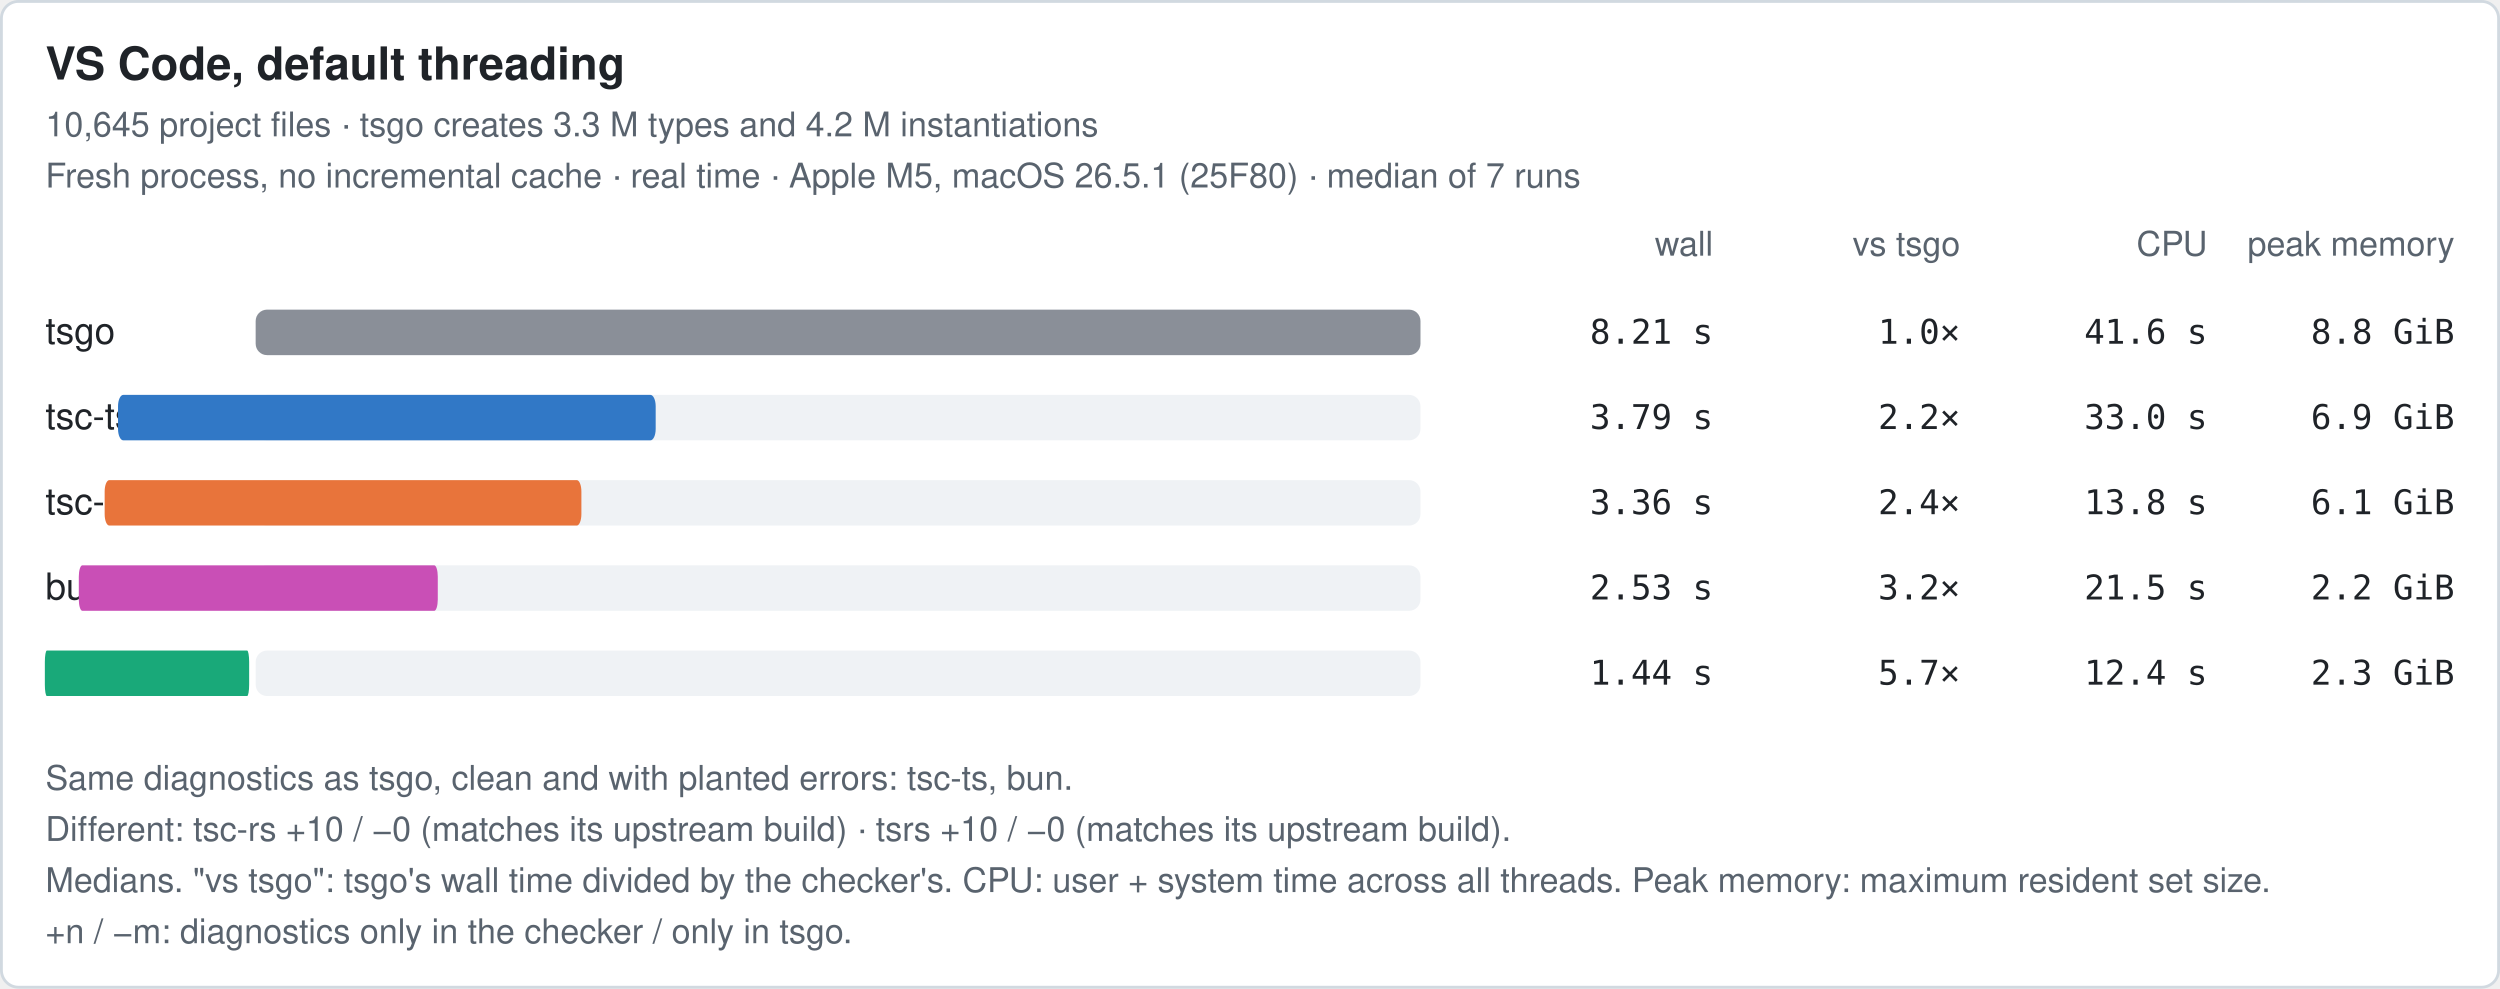
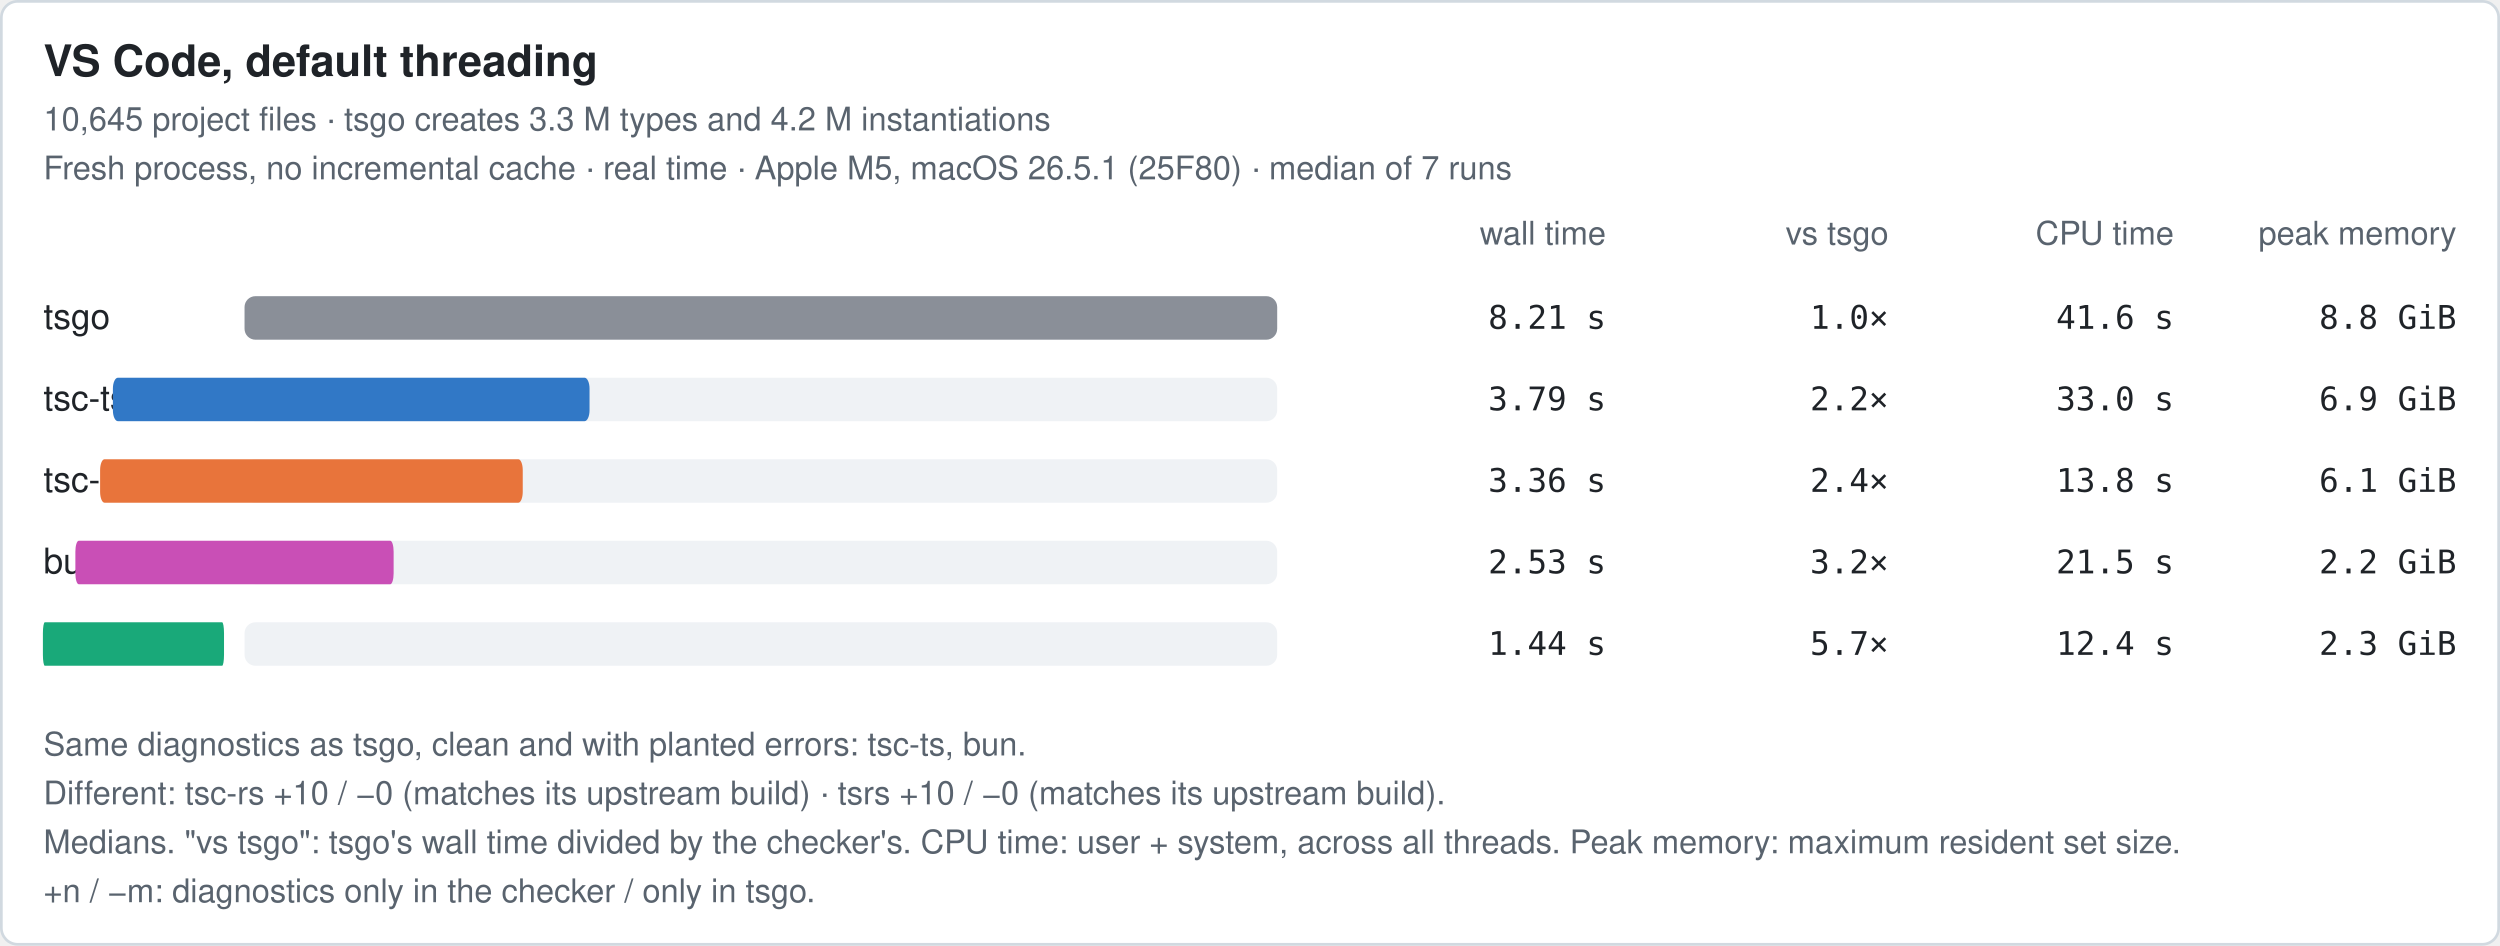
- <svg xmlns="http://www.w3.org/2000/svg" viewBox="0 0 880 348" width="880" height="348" role="img" aria-labelledby="t d">
+ <svg xmlns="http://www.w3.org/2000/svg" viewBox="0 0 920 348" width="920" height="348" role="img" aria-labelledby="t d">
  <style>
text{font-family:-apple-system,BlinkMacSystemFont,'Segoe UI',Helvetica,Arial,sans-serif;font-size:13px;fill:#1f2328}
.bg{fill:#ffffff;stroke:#d1d9e0}.track{fill:#eff2f5}
.title{font-size:16px;font-weight:600}.sub,.foot{font-size:12px;fill:#59636e}
.value{font-family:ui-monospace,SFMono-Regular,Menlo,Consolas,monospace;font-size:12px}
.bar{transform-box:fill-box;transform-origin:left center}.bar,.value{animation-duration:10.71s;animation-timing-function:linear;animation-iteration-count:infinite}
@keyframes b0{0%{transform:scaleX(0)}76.66%,100%{transform:scaleX(1)}}
@keyframes v0{0%,76.65%{opacity:0}76.66%,100%{opacity:1}}
.l0 .bar{animation-name:b0}.l0 .value{animation-name:v0}
@keyframes b1{0%{transform:scaleX(0)}35.39%,100%{transform:scaleX(0.4616)}}
@keyframes v1{0%,35.38%{opacity:0}35.39%,100%{opacity:1}}
.l1 .bar{animation-name:b1}.l1 .value{animation-name:v1}
@keyframes b2{0%{transform:scaleX(0)}31.37%,100%{transform:scaleX(0.4093)}}
@keyframes v2{0%,31.36%{opacity:0}31.37%,100%{opacity:1}}
.l2 .bar{animation-name:b2}.l2 .value{animation-name:v2}
@keyframes b3{0%{transform:scaleX(0)}23.62%,100%{transform:scaleX(0.3082)}}
@keyframes v3{0%,23.61%{opacity:0}23.62%,100%{opacity:1}}
.l3 .bar{animation-name:b3}.l3 .value{animation-name:v3}
@keyframes b4{0%{transform:scaleX(0)}13.45%,100%{transform:scaleX(0.1754)}}
@keyframes v4{0%,13.44%{opacity:0}13.45%,100%{opacity:1}}
.l4 .bar{animation-name:b4}.l4 .value{animation-name:v4}
@media (prefers-color-scheme:dark){.bg{fill:#0d1117;stroke:#3d444d}.track{fill:#21262d}text{fill:#e6edf3}.sub,.foot{fill:#9198a1}}
@media (prefers-reduced-motion:reduce){.bar,.value{animation:none}}
</style>
-   <rect class="bg" x="0.5" y="0.5" width="879" height="347" rx="6" />
+   <rect class="bg" x="0.5" y="0.5" width="919" height="347" rx="6" />
  <text class="title" x="16" y="28">VS Code, default threading</text>
  <text class="sub" x="16" y="48">10,645 project files · tsgo creates 3.3 M types and 4.2 M instantiations</text>
  <text class="sub" x="16" y="66">Fresh process, no incremental cache · real time · Apple M5, macOS 26.5.1 (25F80) · median of 7 runs</text>
-   <text class="sub" x="603" y="90" text-anchor="end">wall</text>
-   <text class="sub" x="690" y="90" text-anchor="end">vs tsgo</text>
-   <text class="sub" x="777" y="90" text-anchor="end">CPU</text>
-   <text class="sub" x="864" y="90" text-anchor="end">peak memory</text>
+   <text class="sub" x="591" y="90" text-anchor="end">wall time</text>
+   <text class="sub" x="695" y="90" text-anchor="end">vs tsgo</text>
+   <text class="sub" x="800" y="90" text-anchor="end">CPU time</text>
+   <text class="sub" x="904" y="90" text-anchor="end">peak memory</text>
  <g class="l0">
    <text class="name" x="16" y="121">tsgo</text>
-     <rect class="track" x="90" y="109" width="410" height="16" rx="4" />
-     <rect class="bar" x="90" y="109" width="410" height="16" rx="4" fill="#8a8f98" style="transform:scaleX(1)" />
-     <text class="value" x="603" y="121" text-anchor="end">8.21 s</text>
-     <text class="value" x="690" y="121" text-anchor="end">1.0×</text>
-     <text class="value" x="777" y="121" text-anchor="end">41.6 s</text>
-     <text class="value" x="864" y="121" text-anchor="end">8.8 GiB</text>
+     <rect class="track" x="90" y="109" width="380" height="16" rx="4" />
+     <rect class="bar" x="90" y="109" width="380" height="16" rx="4" fill="#8a8f98" style="transform:scaleX(1)" />
+     <text class="value" x="591" y="121" text-anchor="end">8.21 s</text>
+     <text class="value" x="695" y="121" text-anchor="end">1.0×</text>
+     <text class="value" x="800" y="121" text-anchor="end">41.6 s</text>
+     <text class="value" x="904" y="121" text-anchor="end">8.8 GiB</text>
  </g>
  <g class="l1">
    <text class="name" x="16" y="151">tsc-ts</text>
-     <rect class="track" x="90" y="139" width="410" height="16" rx="4" />
-     <rect class="bar" x="90" y="139" width="410" height="16" rx="4" fill="#3178c6" style="transform:scaleX(0.4616)" />
-     <text class="value" x="603" y="151" text-anchor="end">3.79 s</text>
-     <text class="value" x="690" y="151" text-anchor="end">2.2×</text>
-     <text class="value" x="777" y="151" text-anchor="end">33.0 s</text>
-     <text class="value" x="864" y="151" text-anchor="end">6.9 GiB</text>
+     <rect class="track" x="90" y="139" width="380" height="16" rx="4" />
+     <rect class="bar" x="90" y="139" width="380" height="16" rx="4" fill="#3178c6" style="transform:scaleX(0.4616)" />
+     <text class="value" x="591" y="151" text-anchor="end">3.79 s</text>
+     <text class="value" x="695" y="151" text-anchor="end">2.2×</text>
+     <text class="value" x="800" y="151" text-anchor="end">33.0 s</text>
+     <text class="value" x="904" y="151" text-anchor="end">6.9 GiB</text>
  </g>
  <g class="l2">
    <text class="name" x="16" y="181">tsc-rs</text>
-     <rect class="track" x="90" y="169" width="410" height="16" rx="4" />
-     <rect class="bar" x="90" y="169" width="410" height="16" rx="4" fill="#e8743b" style="transform:scaleX(0.4093)" />
-     <text class="value" x="603" y="181" text-anchor="end">3.36 s</text>
-     <text class="value" x="690" y="181" text-anchor="end">2.4×</text>
-     <text class="value" x="777" y="181" text-anchor="end">13.8 s</text>
-     <text class="value" x="864" y="181" text-anchor="end">6.1 GiB</text>
+     <rect class="track" x="90" y="169" width="380" height="16" rx="4" />
+     <rect class="bar" x="90" y="169" width="380" height="16" rx="4" fill="#e8743b" style="transform:scaleX(0.4093)" />
+     <text class="value" x="591" y="181" text-anchor="end">3.36 s</text>
+     <text class="value" x="695" y="181" text-anchor="end">2.4×</text>
+     <text class="value" x="800" y="181" text-anchor="end">13.8 s</text>
+     <text class="value" x="904" y="181" text-anchor="end">6.1 GiB</text>
  </g>
  <g class="l3">
    <text class="name" x="16" y="211">bun</text>
-     <rect class="track" x="90" y="199" width="410" height="16" rx="4" />
-     <rect class="bar" x="90" y="199" width="410" height="16" rx="4" fill="#c94fb6" style="transform:scaleX(0.3082)" />
-     <text class="value" x="603" y="211" text-anchor="end">2.53 s</text>
-     <text class="value" x="690" y="211" text-anchor="end">3.2×</text>
-     <text class="value" x="777" y="211" text-anchor="end">21.5 s</text>
-     <text class="value" x="864" y="211" text-anchor="end">2.2 GiB</text>
+     <rect class="track" x="90" y="199" width="380" height="16" rx="4" />
+     <rect class="bar" x="90" y="199" width="380" height="16" rx="4" fill="#c94fb6" style="transform:scaleX(0.3082)" />
+     <text class="value" x="591" y="211" text-anchor="end">2.53 s</text>
+     <text class="value" x="695" y="211" text-anchor="end">3.2×</text>
+     <text class="value" x="800" y="211" text-anchor="end">21.5 s</text>
+     <text class="value" x="904" y="211" text-anchor="end">2.2 GiB</text>
  </g>
  <g class="l4">
    <text class="name" x="16" y="241">tsrs</text>
-     <rect class="track" x="90" y="229" width="410" height="16" rx="4" />
-     <rect class="bar" x="90" y="229" width="410" height="16" rx="4" fill="#19a979" style="transform:scaleX(0.1754)" />
-     <text class="value" x="603" y="241" text-anchor="end">1.44 s</text>
-     <text class="value" x="690" y="241" text-anchor="end">5.7×</text>
-     <text class="value" x="777" y="241" text-anchor="end">12.4 s</text>
-     <text class="value" x="864" y="241" text-anchor="end">2.3 GiB</text>
+     <rect class="track" x="90" y="229" width="380" height="16" rx="4" />
+     <rect class="bar" x="90" y="229" width="380" height="16" rx="4" fill="#19a979" style="transform:scaleX(0.1754)" />
+     <text class="value" x="591" y="241" text-anchor="end">1.44 s</text>
+     <text class="value" x="695" y="241" text-anchor="end">5.7×</text>
+     <text class="value" x="800" y="241" text-anchor="end">12.4 s</text>
+     <text class="value" x="904" y="241" text-anchor="end">2.3 GiB</text>
  </g>
  <text class="foot" x="16" y="278">Same diagnostics as tsgo, clean and with planted errors: tsc-ts, bun.</text>
  <text class="foot" x="16" y="296">Different: tsc-rs +10 / −0 (matches its upstream build) · tsrs +10 / −0 (matches its upstream build).</text>
-   <text class="foot" x="16" y="314">Medians. "vs tsgo": tsgo's wall time divided by the checker's. CPU: user + system time across all threads. Peak memory: maximum resident set size.</text>
+   <text class="foot" x="16" y="314">Medians. "vs tsgo": tsgo's wall time divided by the checker's. CPU time: user + system, across all threads. Peak memory: maximum resident set size.</text>
  <text class="foot" x="16" y="332">+n / −m: diagnostics only in the checker / only in tsgo.</text>
</svg>
